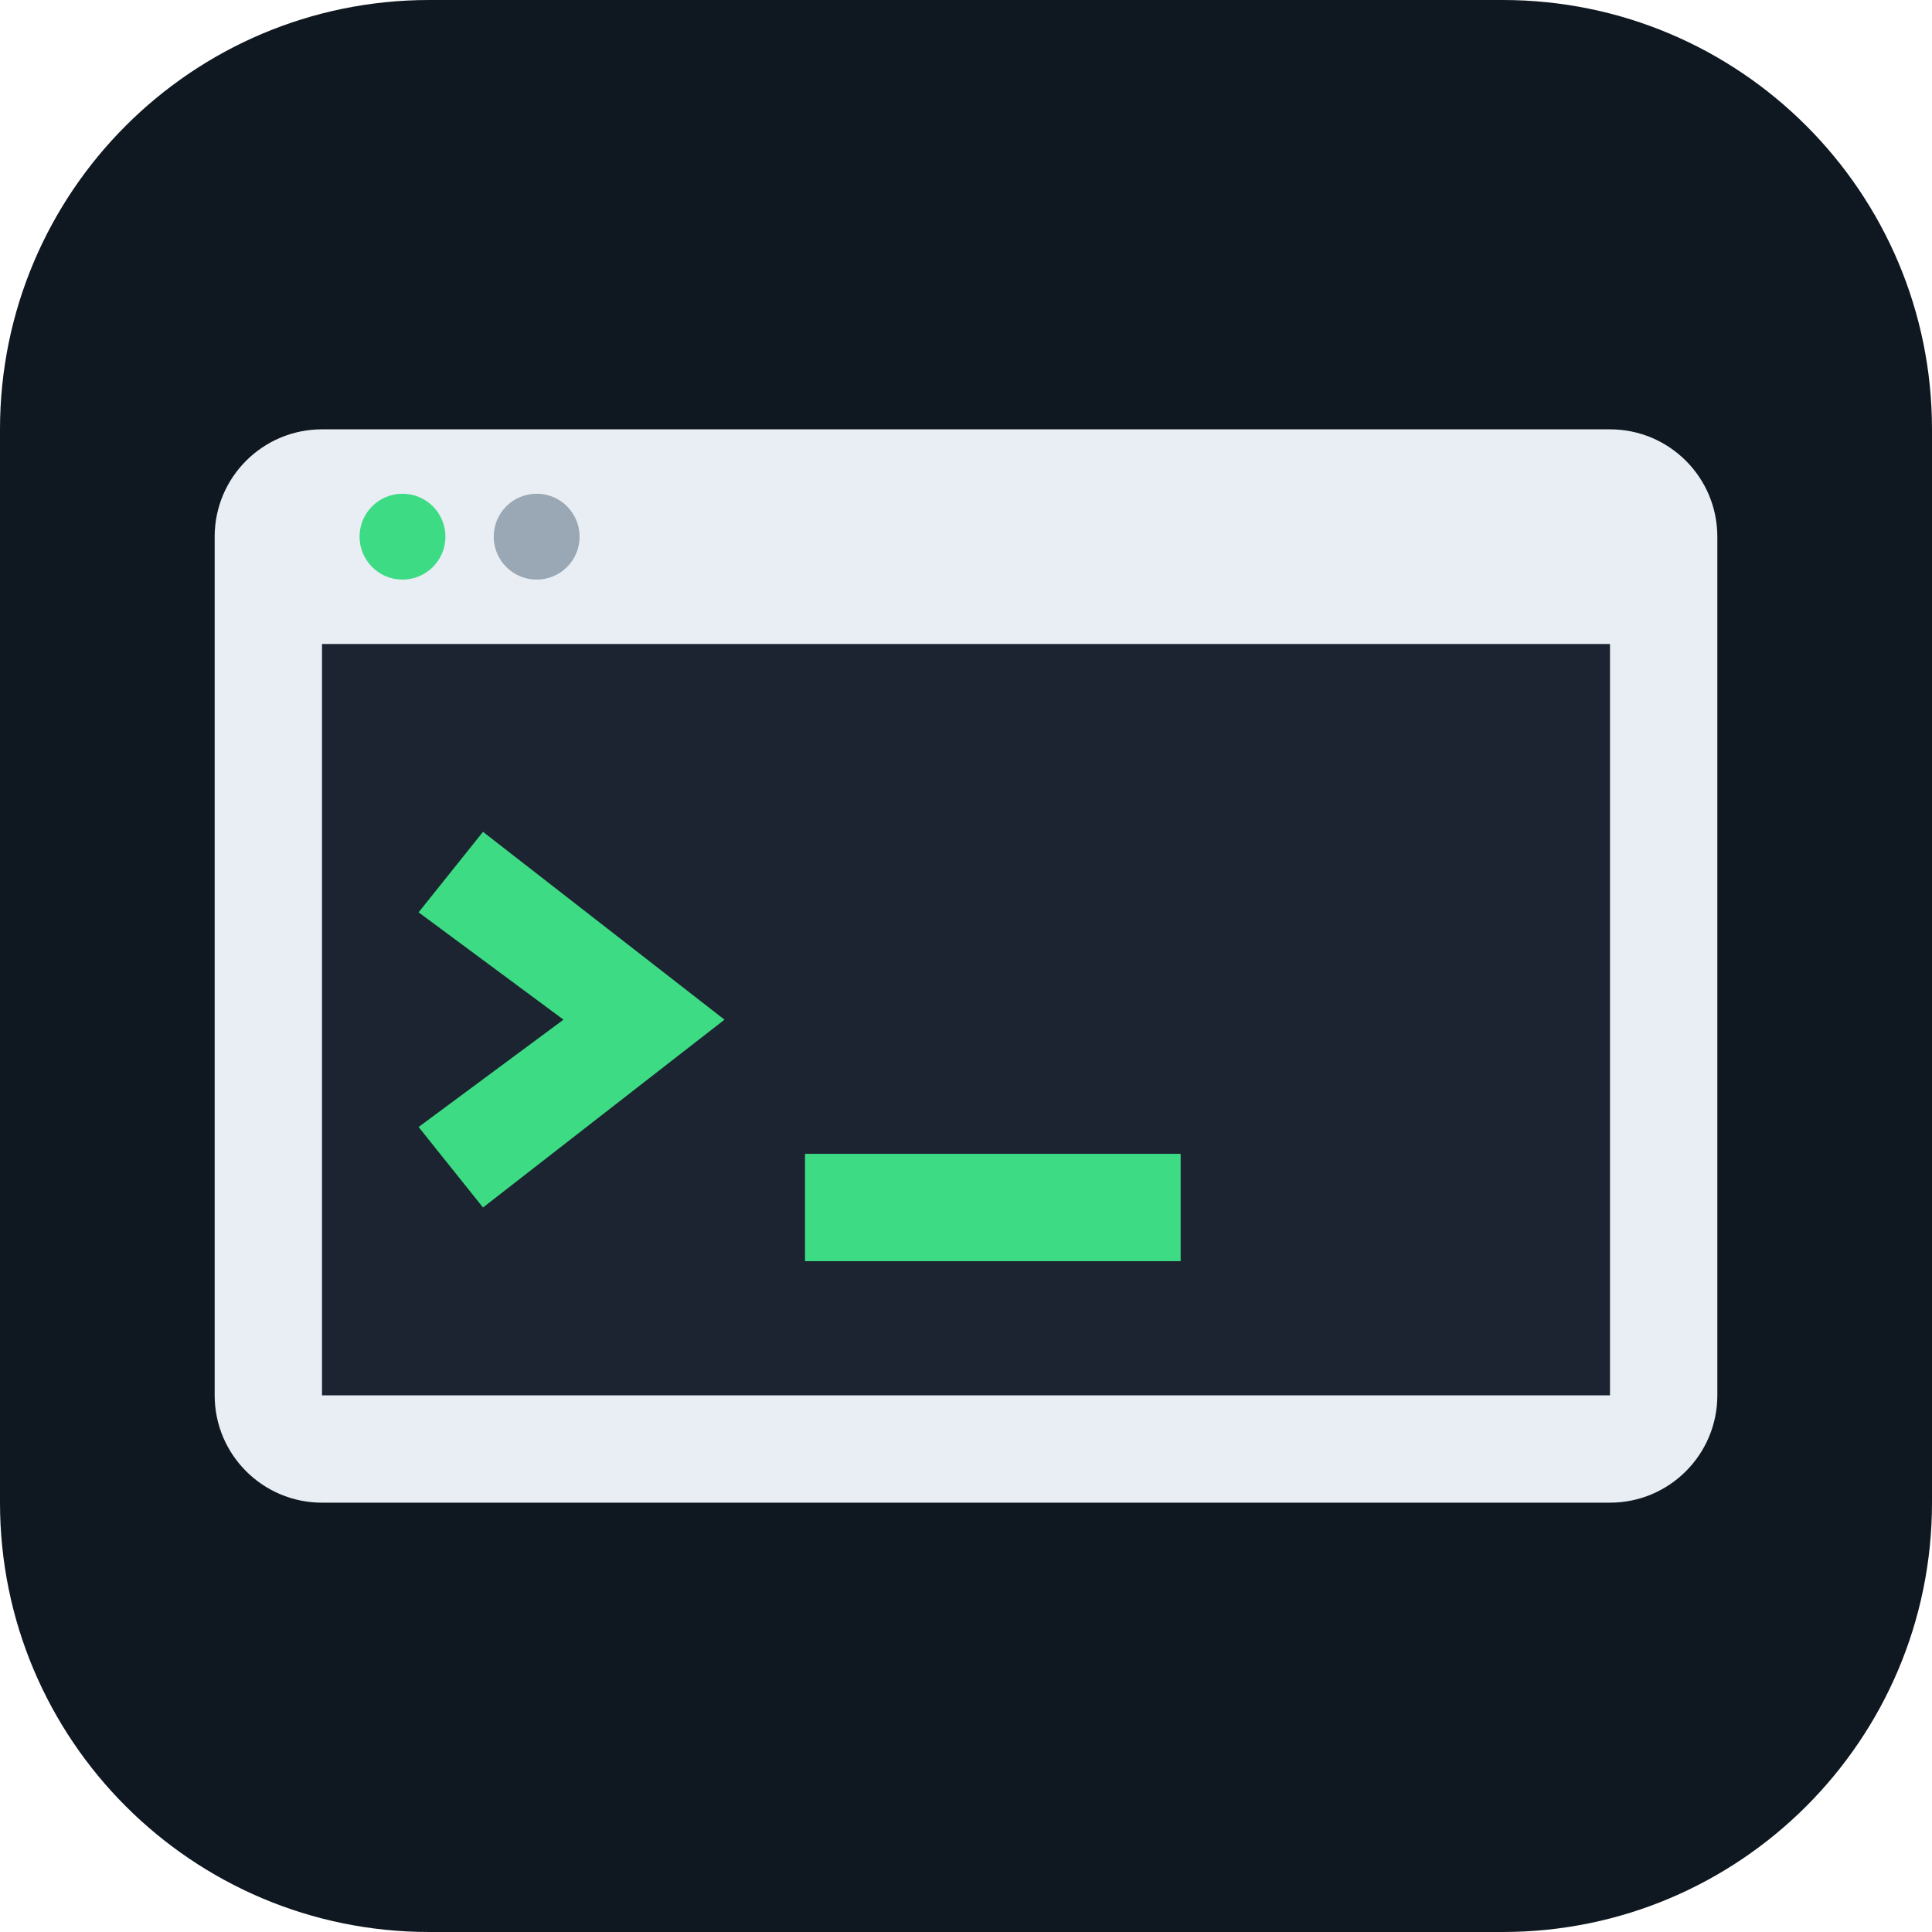
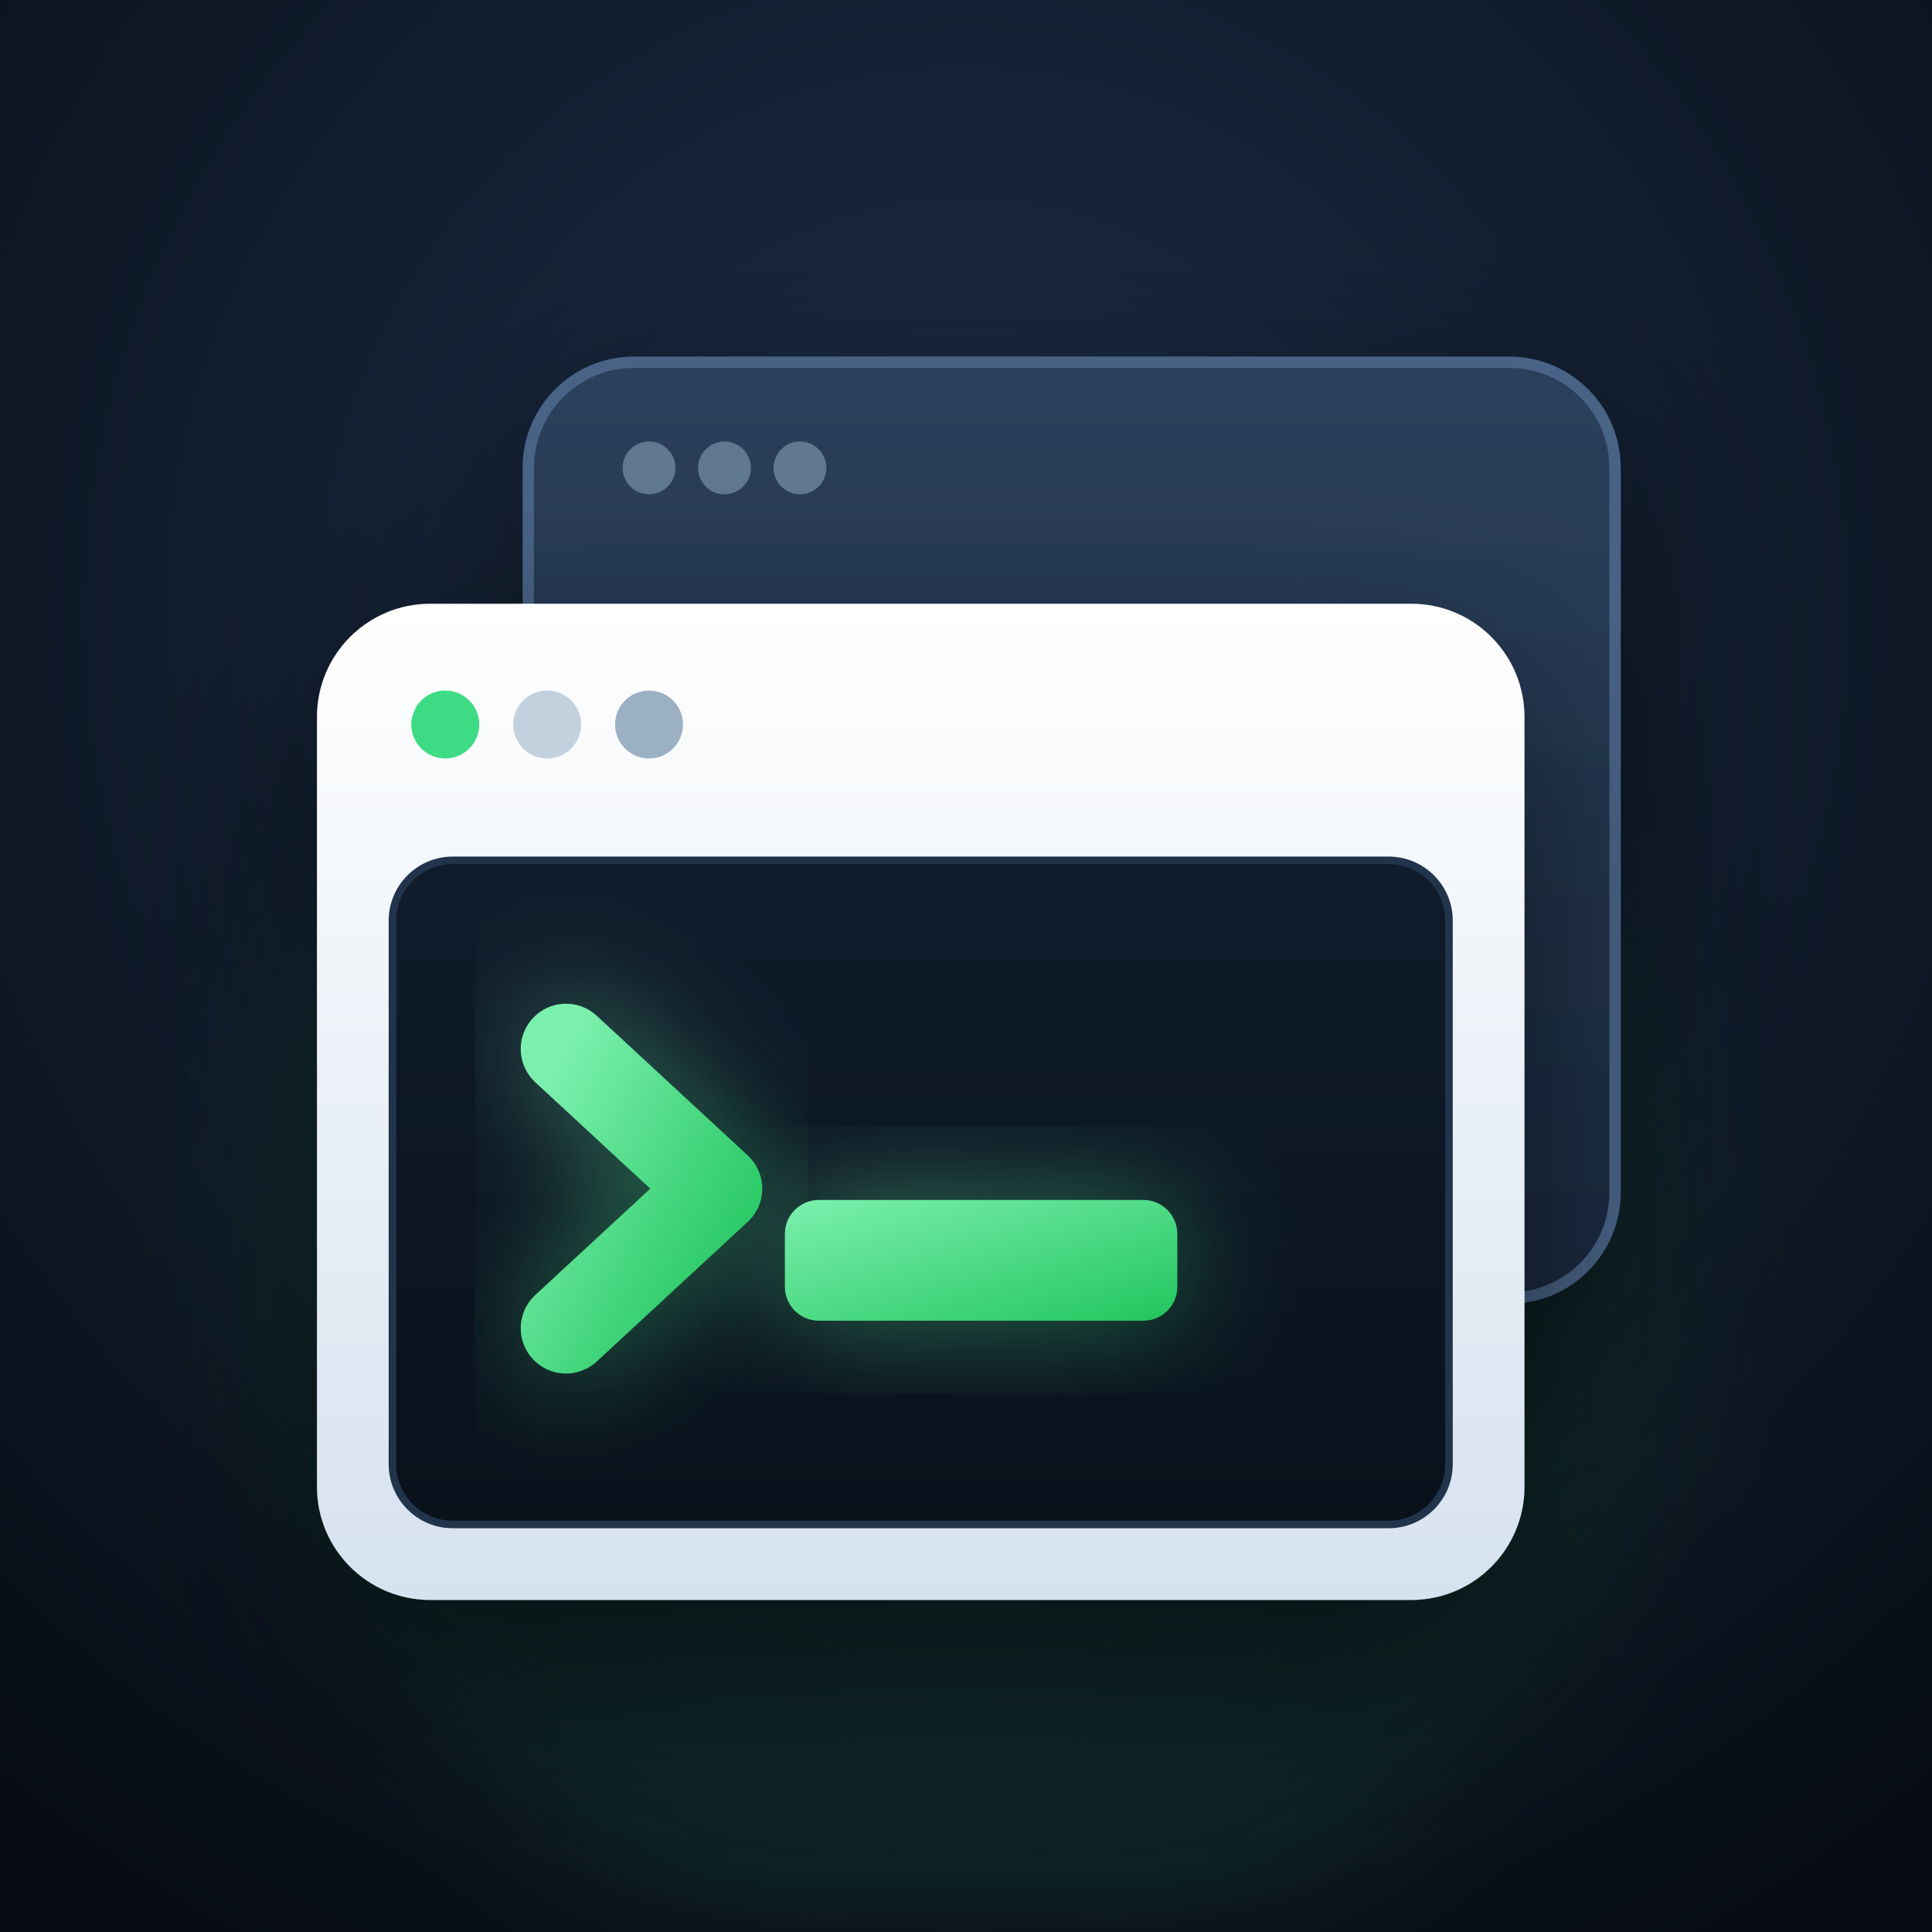
- <svg xmlns="http://www.w3.org/2000/svg" width="512" height="512" viewBox="18 18 72 72">
-   <rect x="18" y="18" width="72" height="72" rx="16" fill="#0F1720" />
-   <path fill="#E8EEF4" d="M30,34h48a4,4 0,0 1,4 4v32a4,4 0,0 1,-4 4h-48a4,4 0,0 1,-4 -4v-32a4,4 0,0 1,4 -4z" />
-   <path fill="#1B2430" d="M30,42h48v28h-48z" />
-   <circle cx="33" cy="38" r="1.6" fill="#3DDC84" />
-   <circle cx="38" cy="38" r="1.6" fill="#9AA7B4" />
-   <path fill="#3DDC84" d="M36,49l9,7l-9,7l-2.4,-3l5.4,-4l-5.4,-4z" />
-   <path fill="#3DDC84" d="M48,61h14v4h-14z" />
+ <svg xmlns="http://www.w3.org/2000/svg" width="512" height="512" viewBox="0 0 512 512">
+   <defs>
+     <radialGradient id="bg" cx="50%" cy="32%" r="78%">
+       <stop offset="0" stop-color="#1D2E48" />
+       <stop offset="0.55" stop-color="#101B2B" />
+       <stop offset="1" stop-color="#070C14" />
+     </radialGradient>
+     <linearGradient id="frame" x1="0" y1="0" x2="0" y2="1">
+       <stop offset="0" stop-color="#FFFFFF" />
+       <stop offset="1" stop-color="#D6E2EF" />
+     </linearGradient>
+     <linearGradient id="backframe" x1="0" y1="0" x2="0" y2="1">
+       <stop offset="0" stop-color="#2C405C" />
+       <stop offset="1" stop-color="#1A2A40" />
+     </linearGradient>
+     <linearGradient id="screen" x1="0" y1="0" x2="0" y2="1">
+       <stop offset="0" stop-color="#101C2C" />
+       <stop offset="1" stop-color="#09111B" />
+     </linearGradient>
+     <linearGradient id="green" x1="0" y1="0" x2="1" y2="1">
+       <stop offset="0" stop-color="#7BF0AE" />
+       <stop offset="1" stop-color="#22C55E" />
+     </linearGradient>
+     <filter id="shadow" x="-40%" y="-30%" width="180%" height="190%">
+       <feDropShadow dx="0" dy="20" stdDeviation="26" flood-color="#000000" flood-opacity="0.55" />
+     </filter>
+     <filter id="glow" x="-60%" y="-60%" width="220%" height="220%">
+       <feGaussianBlur stdDeviation="16" />
+     </filter>
+   </defs>
+   <rect width="512" height="512" fill="url(#bg)" />
+   <circle cx="256" cy="330" r="190" fill="#22C55E" opacity="0.10" filter="url(#glow)" />
+   <g filter="url(#shadow)">
+     <rect x="140" y="96" width="288" height="248" rx="28" fill="url(#backframe)" stroke="#486486" stroke-width="3" />
+   </g>
+   <circle cx="172" cy="124" r="7" fill="#617892" />
+   <circle cx="192" cy="124" r="7" fill="#617892" />
+   <circle cx="212" cy="124" r="7" fill="#617892" />
+   <g filter="url(#shadow)">
+     <rect x="84" y="160" width="320" height="264" rx="30" fill="url(#frame)" />
+   </g>
+   <circle cx="118" cy="192" r="9" fill="#3DDC84" />
+   <circle cx="145" cy="192" r="9" fill="#C3D1DF" />
+   <circle cx="172" cy="192" r="9" fill="#9CB0C4" />
+   <rect x="104" y="228" width="280" height="176" rx="16" fill="url(#screen)" stroke="#22344C" stroke-width="2" />
+   <path d="M150 278 L190 315 L150 352" fill="none" stroke="url(#green)" stroke-width="24" stroke-linecap="round" stroke-linejoin="round" opacity="0.45" filter="url(#glow)" />
+   <path d="M150 278 L190 315 L150 352" fill="none" stroke="url(#green)" stroke-width="24" stroke-linecap="round" stroke-linejoin="round" />
+   <rect x="208" y="318" width="104" height="32" rx="9" fill="url(#green)" opacity="0.45" filter="url(#glow)" />
+   <rect x="208" y="318" width="104" height="32" rx="9" fill="url(#green)" />
</svg>
